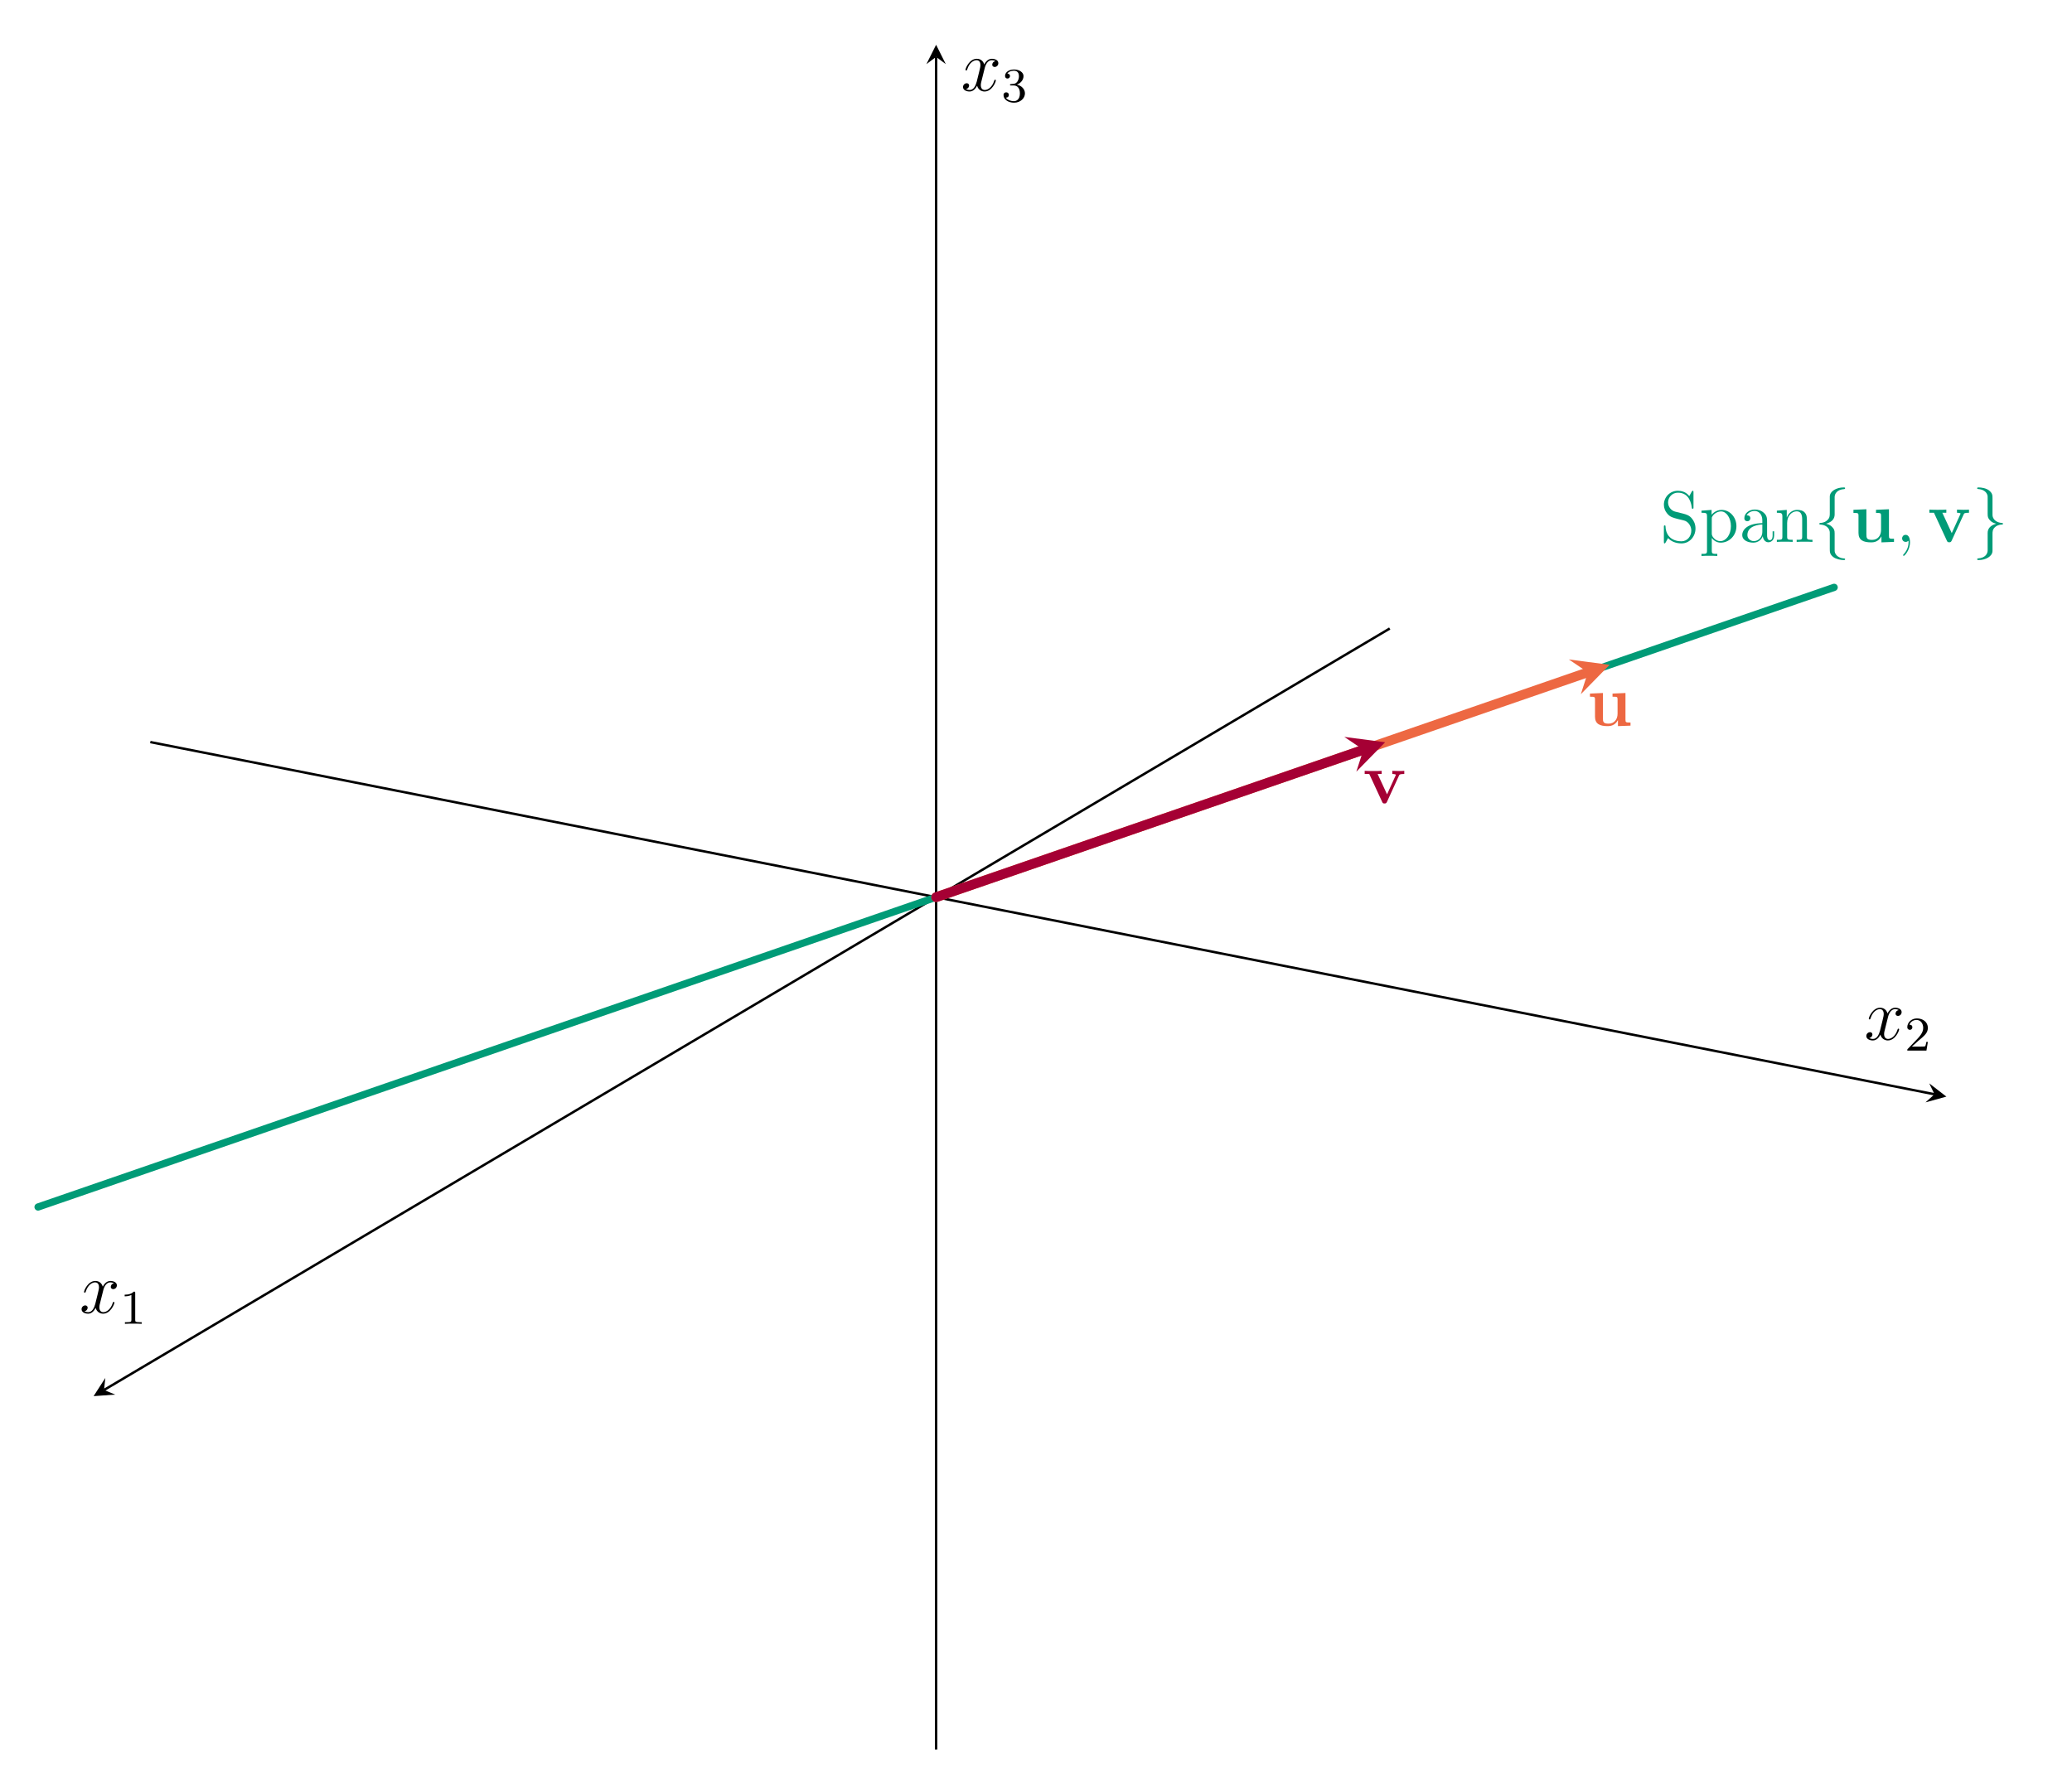
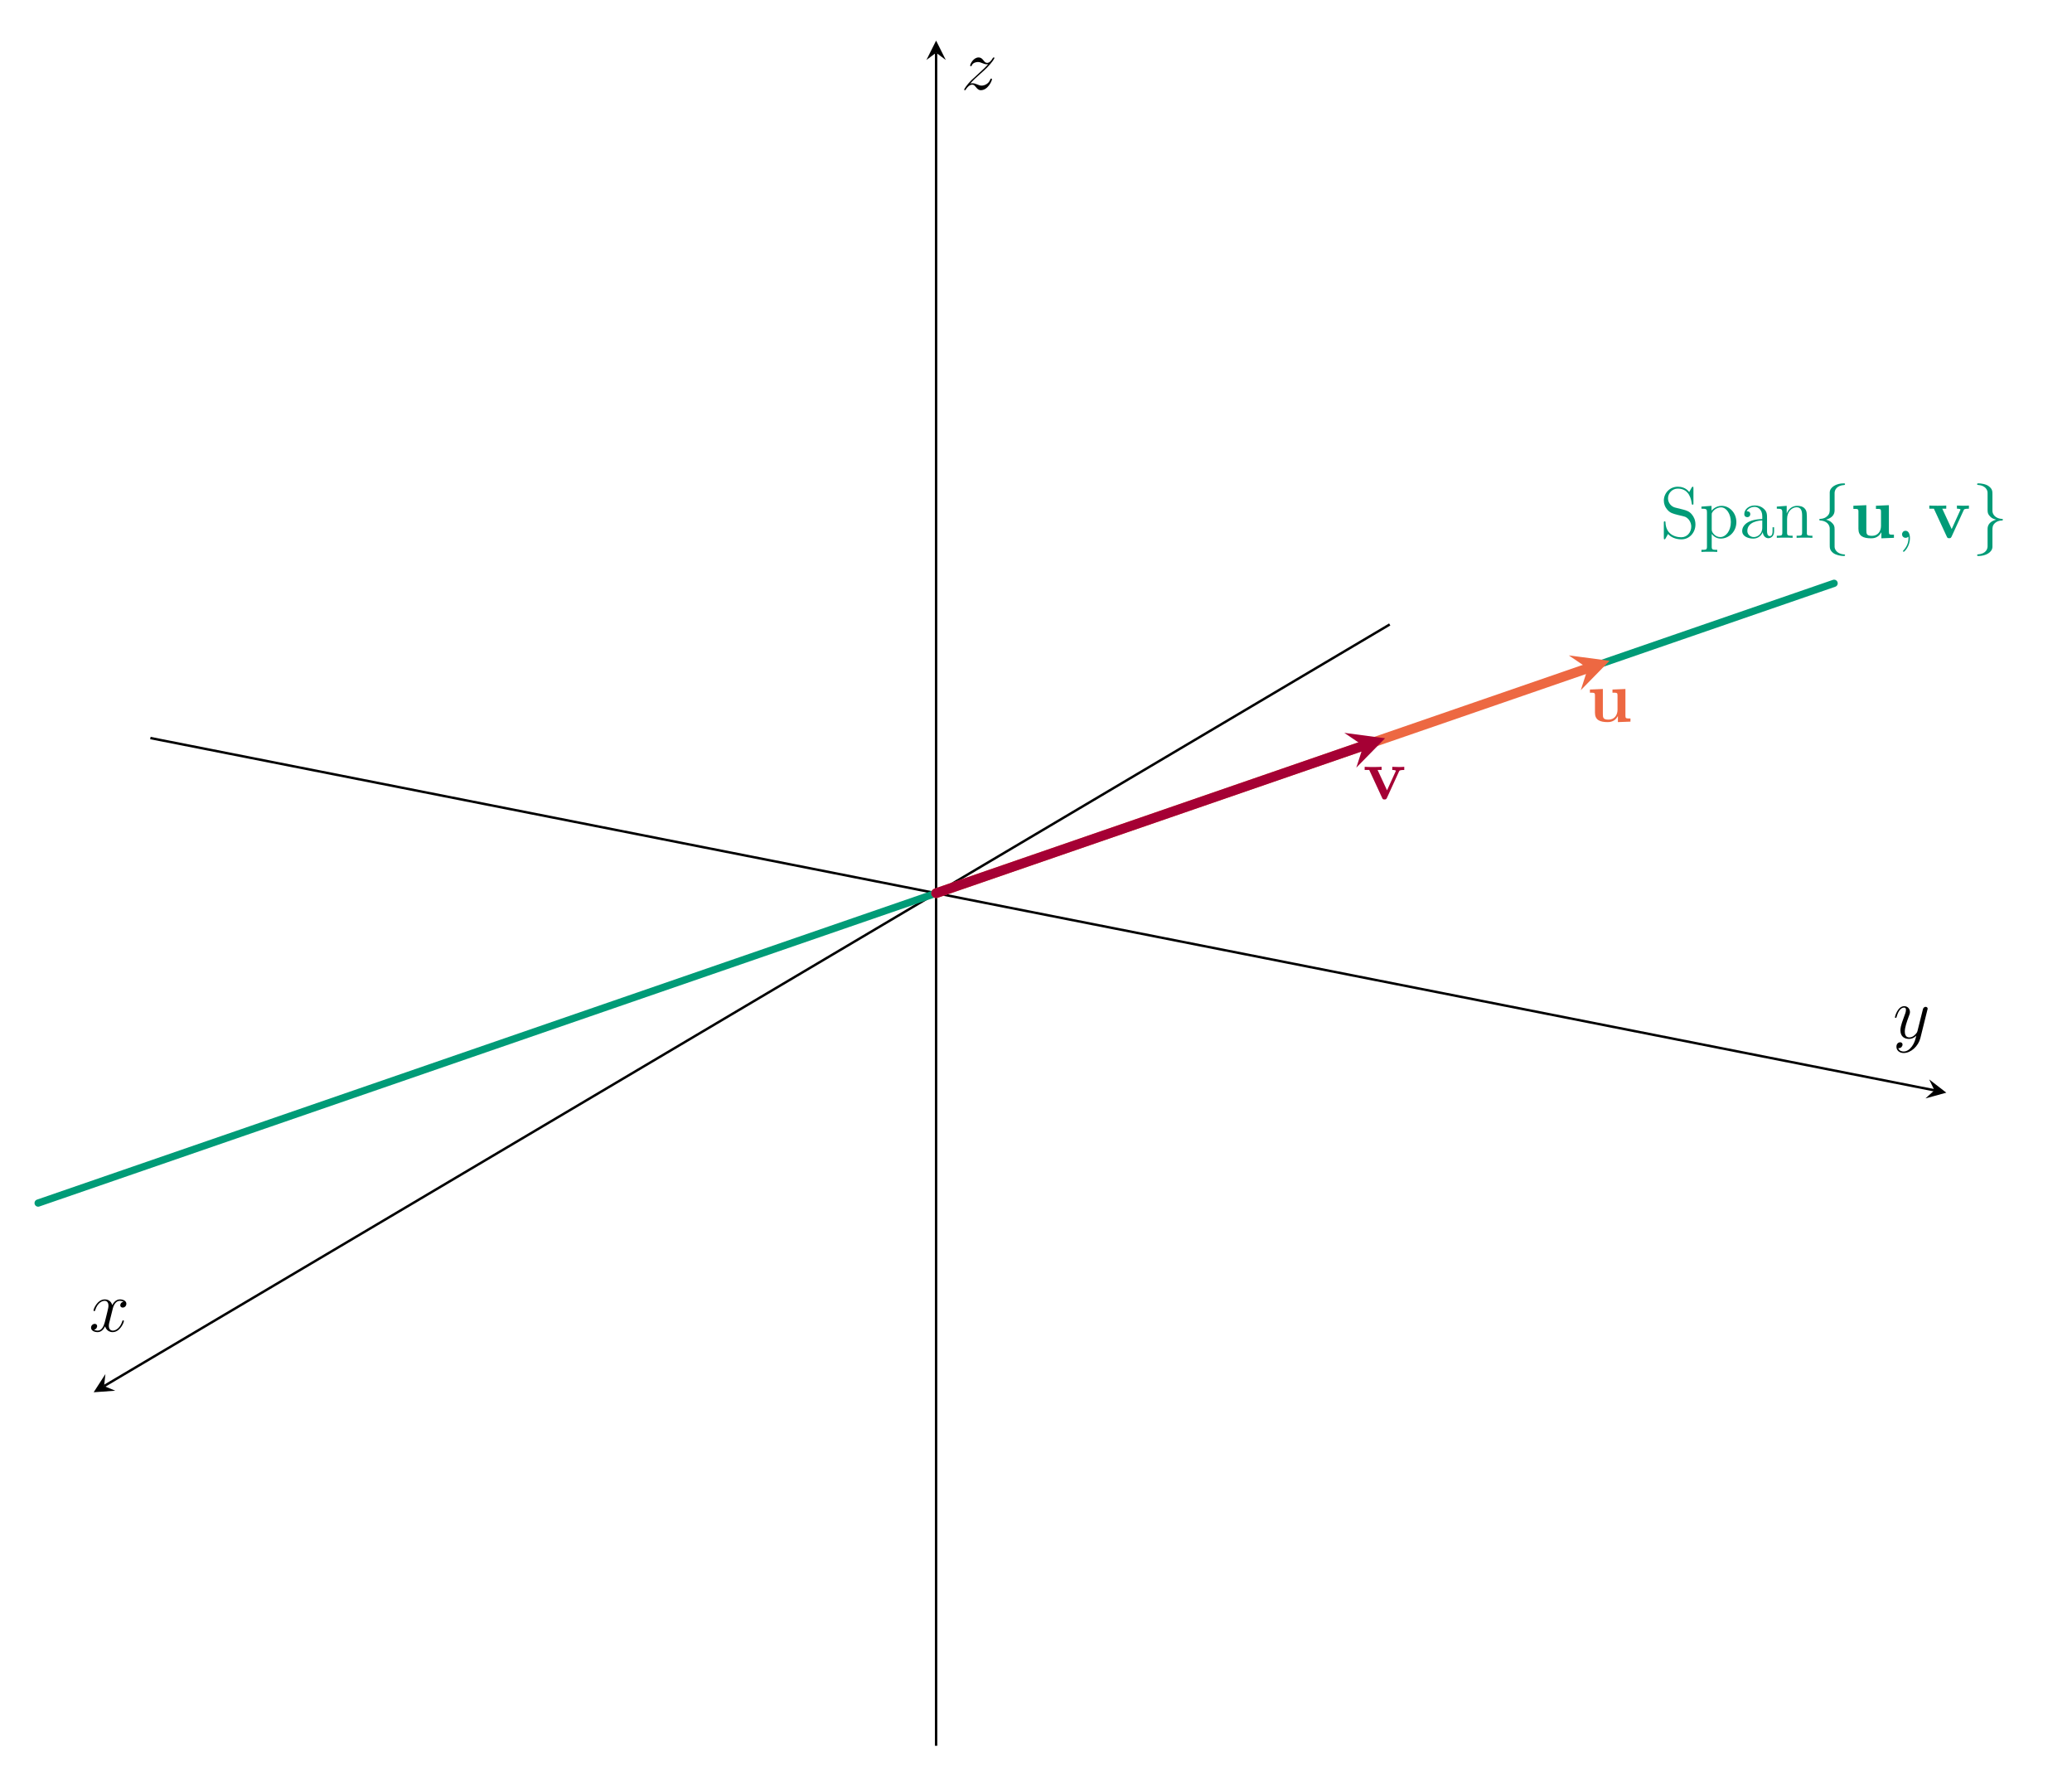
- <svg xmlns="http://www.w3.org/2000/svg" xmlns:xlink="http://www.w3.org/1999/xlink" width="340.081pt" height="293.649pt" viewBox="0 0 340.081 293.649" version="1.2">
+ <svg xmlns="http://www.w3.org/2000/svg" xmlns:xlink="http://www.w3.org/1999/xlink" width="340.081pt" height="293.185pt" viewBox="0 0 340.081 293.185" version="1.2">
  <defs>
    <g>
      <symbol overflow="visible" id="glyph0-0">
        <path style="stroke:none;" d="" />
      </symbol>
      <symbol overflow="visible" id="glyph0-1">
        <path style="stroke:none;" d="M 2.484 -4.969 C 1.875 -5.125 1.328 -5.719 1.328 -6.484 C 1.328 -7.312 2 -8.078 2.938 -8.078 C 4.891 -8.078 5.156 -6.141 5.219 -5.625 C 5.25 -5.484 5.25 -5.438 5.359 -5.438 C 5.5 -5.438 5.5 -5.5 5.5 -5.703 L 5.5 -8.125 C 5.5 -8.328 5.5 -8.391 5.375 -8.391 C 5.344 -8.391 5.297 -8.391 5.203 -8.234 L 4.812 -7.516 C 4.25 -8.25 3.453 -8.391 2.938 -8.391 C 1.609 -8.391 0.641 -7.328 0.641 -6.109 C 0.641 -5.547 0.844 -5.016 1.281 -4.547 C 1.703 -4.078 2.125 -3.969 2.969 -3.75 C 3.391 -3.656 4.047 -3.5 4.203 -3.422 C 4.766 -3.141 5.141 -2.5 5.141 -1.844 C 5.141 -0.938 4.5 -0.094 3.516 -0.094 C 2.984 -0.094 2.234 -0.219 1.656 -0.734 C 0.969 -1.359 0.922 -2.219 0.906 -2.609 C 0.891 -2.703 0.797 -2.703 0.781 -2.703 C 0.641 -2.703 0.641 -2.641 0.641 -2.438 L 0.641 -0.031 C 0.641 0.188 0.641 0.25 0.766 0.25 C 0.828 0.25 0.844 0.219 0.938 0.078 C 0.984 -0.016 1.234 -0.453 1.328 -0.625 C 1.75 -0.156 2.5 0.25 3.531 0.25 C 4.859 0.25 5.828 -0.875 5.828 -2.188 C 5.828 -2.922 5.562 -3.453 5.234 -3.844 C 4.797 -4.391 4.25 -4.516 3.797 -4.641 Z M 2.484 -4.969 " />
      </symbol>
      <symbol overflow="visible" id="glyph0-2">
        <path style="stroke:none;" d="M 2.922 1.969 C 2.156 1.969 2.016 1.969 2.016 1.438 L 2.016 -0.641 C 2.234 -0.344 2.719 0.125 3.484 0.125 C 4.859 0.125 6.062 -1.031 6.062 -2.578 C 6.062 -4.094 4.938 -5.25 3.641 -5.25 C 2.594 -5.25 2.031 -4.5 1.984 -4.453 L 1.984 -5.25 L 0.328 -5.125 L 0.328 -4.781 C 1.172 -4.781 1.234 -4.703 1.234 -4.172 L 1.234 1.438 C 1.234 1.969 1.109 1.969 0.328 1.969 L 0.328 2.312 C 0.641 2.281 1.281 2.281 1.625 2.281 C 1.969 2.281 2.609 2.281 2.922 2.312 Z M 2.016 -3.797 C 2.016 -4.031 2.016 -4.047 2.141 -4.234 C 2.5 -4.766 3.094 -5 3.547 -5 C 4.438 -5 5.156 -3.906 5.156 -2.578 C 5.156 -1.156 4.344 -0.125 3.422 -0.125 C 3.047 -0.125 2.703 -0.281 2.469 -0.5 C 2.188 -0.781 2.016 -1.016 2.016 -1.344 Z M 2.016 -3.797 " />
      </symbol>
      <symbol overflow="visible" id="glyph0-3">
        <path style="stroke:none;" d="M 4.609 -3.188 C 4.609 -3.828 4.609 -4.297 4.078 -4.766 C 3.656 -5.156 3.125 -5.312 2.594 -5.312 C 1.625 -5.312 0.875 -4.672 0.875 -3.906 C 0.875 -3.547 1.094 -3.391 1.375 -3.391 C 1.656 -3.391 1.859 -3.594 1.859 -3.875 C 1.859 -4.359 1.438 -4.359 1.25 -4.359 C 1.531 -4.859 2.094 -5.078 2.578 -5.078 C 3.125 -5.078 3.828 -4.625 3.828 -3.547 L 3.828 -3.078 C 1.438 -3.047 0.531 -2.031 0.531 -1.125 C 0.531 -0.172 1.625 0.125 2.344 0.125 C 3.141 0.125 3.672 -0.359 3.906 -0.938 C 3.953 -0.375 4.312 0.062 4.828 0.062 C 5.078 0.062 5.766 -0.109 5.766 -1.062 L 5.766 -1.734 L 5.516 -1.734 L 5.516 -1.062 C 5.516 -0.375 5.219 -0.281 5.062 -0.281 C 4.609 -0.281 4.609 -0.922 4.609 -1.094 Z M 3.828 -1.688 C 3.828 -0.516 2.953 -0.125 2.438 -0.125 C 1.859 -0.125 1.375 -0.547 1.375 -1.125 C 1.375 -2.688 3.391 -2.844 3.828 -2.859 Z M 3.828 -1.688 " />
      </symbol>
      <symbol overflow="visible" id="glyph0-4">
        <path style="stroke:none;" d="M 5.312 -2.891 C 5.312 -4 5.312 -4.344 5.031 -4.719 C 4.688 -5.188 4.125 -5.25 3.719 -5.25 C 2.562 -5.25 2.109 -4.266 2.016 -4.031 L 2 -4.031 L 2 -5.25 L 0.375 -5.125 L 0.375 -4.781 C 1.188 -4.781 1.281 -4.703 1.281 -4.109 L 1.281 -0.875 C 1.281 -0.344 1.156 -0.344 0.375 -0.344 L 0.375 0 C 0.688 -0.031 1.328 -0.031 1.672 -0.031 C 2.016 -0.031 2.656 -0.031 2.969 0 L 2.969 -0.344 C 2.203 -0.344 2.062 -0.344 2.062 -0.875 L 2.062 -3.094 C 2.062 -4.344 2.891 -5.016 3.625 -5.016 C 4.359 -5.016 4.531 -4.406 4.531 -3.688 L 4.531 -0.875 C 4.531 -0.344 4.406 -0.344 3.625 -0.344 L 3.625 0 C 3.938 -0.031 4.578 -0.031 4.906 -0.031 C 5.25 -0.031 5.906 -0.031 6.219 0 L 6.219 -0.344 C 5.609 -0.344 5.312 -0.344 5.312 -0.703 Z M 5.312 -2.891 " />
      </symbol>
      <symbol overflow="visible" id="glyph1-0">
        <path style="stroke:none;" d="" />
      </symbol>
      <symbol overflow="visible" id="glyph1-1">
        <path style="stroke:none;" d="M 3.375 -7.359 C 3.375 -7.828 3.688 -8.594 4.984 -8.672 C 5.047 -8.688 5.094 -8.734 5.094 -8.812 C 5.094 -8.938 5 -8.938 4.859 -8.938 C 3.672 -8.938 2.594 -8.328 2.578 -7.453 L 2.578 -4.734 C 2.578 -4.266 2.578 -3.891 2.094 -3.5 C 1.688 -3.141 1.234 -3.125 0.969 -3.109 C 0.906 -3.094 0.859 -3.047 0.859 -2.984 C 0.859 -2.859 0.938 -2.859 1.047 -2.844 C 1.844 -2.797 2.406 -2.375 2.547 -1.781 C 2.578 -1.656 2.578 -1.641 2.578 -1.203 L 2.578 1.156 C 2.578 1.656 2.578 2.031 3.141 2.484 C 3.609 2.844 4.406 2.984 4.859 2.984 C 5 2.984 5.094 2.984 5.094 2.844 C 5.094 2.734 5.016 2.734 4.906 2.719 C 4.156 2.672 3.562 2.281 3.406 1.688 C 3.375 1.578 3.375 1.547 3.375 1.125 L 3.375 -1.391 C 3.375 -1.938 3.281 -2.141 2.891 -2.516 C 2.641 -2.766 2.297 -2.891 1.969 -2.984 C 2.938 -3.25 3.375 -3.797 3.375 -4.5 Z M 3.375 -7.359 " />
      </symbol>
      <symbol overflow="visible" id="glyph1-2">
        <path style="stroke:none;" d="M 2.578 1.391 C 2.578 1.875 2.266 2.641 0.969 2.719 C 0.906 2.734 0.859 2.781 0.859 2.844 C 0.859 2.984 0.984 2.984 1.094 2.984 C 2.25 2.984 3.359 2.391 3.375 1.484 L 3.375 -1.234 C 3.375 -1.688 3.375 -2.078 3.844 -2.469 C 4.266 -2.812 4.719 -2.844 4.984 -2.844 C 5.047 -2.859 5.094 -2.906 5.094 -2.984 C 5.094 -3.094 5.016 -3.094 4.906 -3.109 C 4.109 -3.156 3.547 -3.594 3.406 -4.172 C 3.375 -4.297 3.375 -4.328 3.375 -4.75 L 3.375 -7.125 C 3.375 -7.625 3.375 -8 2.797 -8.453 C 2.328 -8.828 1.5 -8.938 1.094 -8.938 C 0.984 -8.938 0.859 -8.938 0.859 -8.812 C 0.859 -8.688 0.938 -8.688 1.047 -8.672 C 1.797 -8.625 2.391 -8.25 2.547 -7.641 C 2.578 -7.531 2.578 -7.516 2.578 -7.078 L 2.578 -4.578 C 2.578 -4.031 2.672 -3.828 3.047 -3.453 C 3.297 -3.188 3.641 -3.078 3.984 -2.984 C 3 -2.703 2.578 -2.156 2.578 -1.469 Z M 2.578 1.391 " />
      </symbol>
      <symbol overflow="visible" id="glyph2-0">
        <path style="stroke:none;" d="" />
      </symbol>
      <symbol overflow="visible" id="glyph2-1">
        <path style="stroke:none;" d="M 4.203 -5.266 L 4.203 -4.75 C 4.953 -4.75 5.031 -4.75 5.031 -4.297 L 5.031 -1.953 C 5.031 -1.047 4.5 -0.328 3.562 -0.328 C 2.672 -0.328 2.625 -0.625 2.625 -1.281 L 2.625 -5.359 L 0.5 -5.266 L 0.5 -4.75 C 1.234 -4.75 1.328 -4.75 1.328 -4.297 L 1.328 -1.469 C 1.328 -0.281 2.125 0.078 3.391 0.078 C 3.688 0.078 4.562 0.078 5.078 -0.891 L 5.094 -0.891 L 5.094 0.078 L 7.156 0 L 7.156 -0.516 C 6.406 -0.516 6.328 -0.516 6.328 -0.984 L 6.328 -5.359 Z M 4.203 -5.266 " />
      </symbol>
      <symbol overflow="visible" id="glyph2-2">
        <path style="stroke:none;" d="M 5.906 -4.5 C 5.984 -4.688 6.031 -4.781 6.781 -4.781 L 6.781 -5.297 C 6.359 -5.266 6.328 -5.266 5.844 -5.266 C 5.516 -5.266 5.5 -5.266 4.812 -5.297 L 4.812 -4.781 C 5.141 -4.781 5.406 -4.719 5.406 -4.641 C 5.406 -4.625 5.406 -4.609 5.344 -4.5 L 3.953 -1.438 L 2.406 -4.781 L 3.062 -4.781 L 3.062 -5.297 C 2.797 -5.266 1.953 -5.266 1.641 -5.266 C 1.281 -5.266 0.594 -5.266 0.281 -5.297 L 0.281 -4.781 L 1.031 -4.781 L 3.141 -0.219 C 3.25 0 3.266 0.062 3.547 0.062 C 3.734 0.062 3.828 0.031 3.938 -0.203 Z M 5.906 -4.5 " />
      </symbol>
      <symbol overflow="visible" id="glyph3-0">
        <path style="stroke:none;" d="" />
      </symbol>
      <symbol overflow="visible" id="glyph3-1">
        <path style="stroke:none;" d="M 2.328 0.047 C 2.328 -0.641 2.094 -1.156 1.609 -1.156 C 1.234 -1.156 1.031 -0.844 1.031 -0.578 C 1.031 -0.328 1.219 0 1.625 0 C 1.781 0 1.906 -0.047 2.016 -0.156 C 2.031 -0.172 2.047 -0.172 2.062 -0.172 C 2.094 -0.172 2.094 -0.016 2.094 0.047 C 2.094 0.438 2.016 1.219 1.328 1.984 C 1.188 2.141 1.188 2.156 1.188 2.188 C 1.188 2.234 1.25 2.297 1.312 2.297 C 1.406 2.297 2.328 1.422 2.328 0.047 Z M 2.328 0.047 " />
      </symbol>
      <symbol overflow="visible" id="glyph3-2">
        <path style="stroke:none;" d="M 5.656 -4.859 C 5.266 -4.797 5.125 -4.5 5.125 -4.281 C 5.125 -4 5.359 -3.906 5.516 -3.906 C 5.875 -3.906 6.125 -4.203 6.125 -4.531 C 6.125 -5.031 5.562 -5.25 5.062 -5.25 C 4.328 -5.25 3.922 -4.547 3.812 -4.312 C 3.547 -5.203 2.797 -5.25 2.594 -5.25 C 1.375 -5.25 0.734 -3.703 0.734 -3.438 C 0.734 -3.391 0.781 -3.328 0.859 -3.328 C 0.953 -3.328 0.984 -3.391 1 -3.453 C 1.406 -4.766 2.203 -5.016 2.547 -5.016 C 3.094 -5.016 3.188 -4.516 3.188 -4.234 C 3.188 -3.969 3.125 -3.703 2.984 -3.125 L 2.578 -1.484 C 2.391 -0.781 2.047 -0.125 1.422 -0.125 C 1.359 -0.125 1.062 -0.125 0.812 -0.281 C 1.234 -0.359 1.328 -0.719 1.328 -0.859 C 1.328 -1.094 1.156 -1.234 0.938 -1.234 C 0.641 -1.234 0.328 -0.984 0.328 -0.609 C 0.328 -0.109 0.891 0.125 1.406 0.125 C 1.984 0.125 2.391 -0.328 2.641 -0.828 C 2.828 -0.125 3.422 0.125 3.859 0.125 C 5.078 0.125 5.719 -1.438 5.719 -1.703 C 5.719 -1.766 5.672 -1.812 5.609 -1.812 C 5.5 -1.812 5.484 -1.75 5.453 -1.656 C 5.125 -0.609 4.438 -0.125 3.906 -0.125 C 3.484 -0.125 3.25 -0.422 3.25 -0.922 C 3.25 -1.188 3.297 -1.375 3.5 -2.156 L 3.906 -3.781 C 4.094 -4.5 4.5 -5.016 5.047 -5.016 C 5.062 -5.016 5.406 -5.016 5.656 -4.859 Z M 5.656 -4.859 " />
      </symbol>
-       <symbol overflow="visible" id="glyph4-0">
-         <path style="stroke:none;" d="" />
+       <symbol overflow="visible" id="glyph3-3">
+         <path style="stroke:none;" d="M 3.141 1.328 C 2.812 1.781 2.344 2.188 1.766 2.188 C 1.625 2.188 1.047 2.172 0.875 1.625 C 0.906 1.641 0.969 1.641 0.984 1.641 C 1.344 1.641 1.578 1.328 1.578 1.047 C 1.578 0.781 1.359 0.672 1.188 0.672 C 0.984 0.672 0.578 0.828 0.578 1.406 C 0.578 2.016 1.078 2.438 1.766 2.438 C 2.953 2.438 4.156 1.328 4.5 0.016 L 5.656 -4.641 C 5.672 -4.703 5.703 -4.766 5.703 -4.844 C 5.703 -5.016 5.562 -5.141 5.375 -5.141 C 5.266 -5.141 5.016 -5.094 4.922 -4.734 L 4.047 -1.234 C 3.984 -1.016 3.984 -0.984 3.891 -0.859 C 3.641 -0.531 3.25 -0.125 2.688 -0.125 C 2.016 -0.125 1.953 -0.781 1.953 -1.094 C 1.953 -1.781 2.281 -2.688 2.594 -3.547 C 2.734 -3.906 2.797 -4.062 2.797 -4.297 C 2.797 -4.797 2.438 -5.25 1.859 -5.25 C 0.766 -5.25 0.328 -3.531 0.328 -3.438 C 0.328 -3.391 0.375 -3.328 0.453 -3.328 C 0.562 -3.328 0.578 -3.375 0.625 -3.547 C 0.906 -4.547 1.359 -5.016 1.828 -5.016 C 1.938 -5.016 2.141 -5.016 2.141 -4.625 C 2.141 -4.312 2 -3.969 1.828 -3.516 C 1.234 -1.953 1.234 -1.562 1.234 -1.281 C 1.234 -0.141 2.047 0.125 2.641 0.125 C 3 0.125 3.422 0.016 3.844 -0.422 C 3.672 0.281 3.547 0.75 3.141 1.328 Z M 3.141 1.328 " />
      </symbol>
-       <symbol overflow="visible" id="glyph4-1">
-         <path style="stroke:none;" d="M 2.5 -5.062 C 2.5 -5.281 2.484 -5.281 2.266 -5.281 C 1.938 -4.969 1.516 -4.781 0.766 -4.781 L 0.766 -4.516 C 0.984 -4.516 1.406 -4.516 1.875 -4.734 L 1.875 -0.656 C 1.875 -0.359 1.844 -0.266 1.094 -0.266 L 0.812 -0.266 L 0.812 0 C 1.141 -0.031 1.828 -0.031 2.172 -0.031 C 2.531 -0.031 3.234 -0.031 3.562 0 L 3.562 -0.266 L 3.281 -0.266 C 2.516 -0.266 2.5 -0.359 2.5 -0.656 Z M 2.5 -5.062 " />
-       </symbol>
-       <symbol overflow="visible" id="glyph4-2">
-         <path style="stroke:none;" d="M 2.25 -1.625 C 2.375 -1.734 2.703 -2 2.828 -2.109 C 3.328 -2.562 3.797 -3 3.797 -3.734 C 3.797 -4.672 3 -5.281 2 -5.281 C 1.047 -5.281 0.422 -4.562 0.422 -3.859 C 0.422 -3.469 0.734 -3.406 0.844 -3.406 C 1.016 -3.406 1.25 -3.531 1.25 -3.828 C 1.25 -4.25 0.859 -4.25 0.766 -4.25 C 1 -4.828 1.531 -5.031 1.922 -5.031 C 2.656 -5.031 3.031 -4.391 3.031 -3.734 C 3.031 -2.906 2.453 -2.297 1.516 -1.344 L 0.516 -0.297 C 0.422 -0.219 0.422 -0.203 0.422 0 L 3.562 0 L 3.797 -1.422 L 3.547 -1.422 C 3.516 -1.266 3.453 -0.859 3.359 -0.719 C 3.312 -0.656 2.719 -0.656 2.578 -0.656 L 1.172 -0.656 Z M 2.25 -1.625 " />
-       </symbol>
-       <symbol overflow="visible" id="glyph4-3">
-         <path style="stroke:none;" d="M 2.016 -2.656 C 2.641 -2.656 3.031 -2.188 3.031 -1.359 C 3.031 -0.359 2.469 -0.078 2.047 -0.078 C 1.609 -0.078 1.016 -0.234 0.734 -0.656 C 1.031 -0.656 1.219 -0.828 1.219 -1.094 C 1.219 -1.359 1.047 -1.531 0.781 -1.531 C 0.578 -1.531 0.344 -1.406 0.344 -1.078 C 0.344 -0.328 1.156 0.172 2.062 0.172 C 3.125 0.172 3.859 -0.562 3.859 -1.359 C 3.859 -2.016 3.344 -2.625 2.531 -2.797 C 3.156 -3.016 3.625 -3.562 3.625 -4.203 C 3.625 -4.828 2.906 -5.281 2.078 -5.281 C 1.234 -5.281 0.594 -4.828 0.594 -4.219 C 0.594 -3.922 0.781 -3.797 1 -3.797 C 1.234 -3.797 1.406 -3.984 1.406 -4.203 C 1.406 -4.5 1.141 -4.609 0.969 -4.625 C 1.297 -5.062 1.922 -5.078 2.062 -5.078 C 2.266 -5.078 2.875 -5.016 2.875 -4.203 C 2.875 -3.641 2.641 -3.312 2.531 -3.188 C 2.297 -2.938 2.109 -2.922 1.625 -2.891 C 1.469 -2.875 1.406 -2.875 1.406 -2.766 C 1.406 -2.656 1.484 -2.656 1.609 -2.656 Z M 2.016 -2.656 " />
+       <symbol overflow="visible" id="glyph3-4">
+         <path style="stroke:none;" d="M 1.516 -0.969 C 2.031 -1.547 2.438 -1.922 3.047 -2.453 C 3.75 -3.078 4.062 -3.375 4.234 -3.547 C 5.062 -4.375 5.484 -5.062 5.484 -5.156 C 5.484 -5.25 5.391 -5.25 5.359 -5.25 C 5.281 -5.25 5.25 -5.203 5.203 -5.125 C 4.906 -4.609 4.609 -4.359 4.297 -4.359 C 4.047 -4.359 3.922 -4.469 3.703 -4.75 C 3.453 -5.062 3.25 -5.25 2.891 -5.25 C 2.031 -5.25 1.5 -4.172 1.5 -3.922 C 1.5 -3.891 1.516 -3.812 1.625 -3.812 C 1.719 -3.812 1.734 -3.859 1.766 -3.953 C 1.969 -4.422 2.547 -4.5 2.766 -4.5 C 3.016 -4.5 3.25 -4.422 3.5 -4.312 C 3.953 -4.125 4.156 -4.125 4.266 -4.125 C 4.344 -4.125 4.406 -4.125 4.453 -4.141 C 4.062 -3.672 3.422 -3.094 2.891 -2.609 L 1.688 -1.5 C 0.953 -0.766 0.516 -0.062 0.516 0.031 C 0.516 0.094 0.578 0.125 0.641 0.125 C 0.719 0.125 0.734 0.109 0.812 -0.031 C 1 -0.328 1.391 -0.781 1.828 -0.781 C 2.078 -0.781 2.188 -0.688 2.438 -0.391 C 2.656 -0.125 2.859 0.125 3.25 0.125 C 4.406 0.125 5.078 -1.391 5.078 -1.672 C 5.078 -1.719 5.062 -1.781 4.953 -1.781 C 4.859 -1.781 4.844 -1.734 4.797 -1.625 C 4.547 -0.922 3.844 -0.625 3.375 -0.625 C 3.125 -0.625 2.891 -0.719 2.641 -0.828 C 2.156 -1.016 2.031 -1.016 1.875 -1.016 C 1.75 -1.016 1.625 -1.016 1.516 -0.969 Z M 1.516 -0.969 " />
      </symbol>
    </g>
+     <clipPath id="clip1">
+       <path d="M 0.012 78 L 318 78 L 318 215 L 0.012 215 Z M 0.012 78 " />
+     </clipPath>
  </defs>
  <g id="surface1">
-     <path style="fill:none;stroke-width:0.399;stroke-linecap:butt;stroke-linejoin:miter;stroke:rgb(0%,0%,0%);stroke-opacity:1;stroke-miterlimit:10;" d="M 129.318 114.785 L -82.28 -10.561 " transform="matrix(0.997305,0,0,-0.997305,99.13212,217.6551)" />
-     <path style=" stroke:none;fill-rule:nonzero;fill:rgb(0%,0%,0%);fill-opacity:1;" d="M 15.363 229.199 L 18.91 228.945 L 17.074 228.188 L 17.289 226.211 " />
-     <path style="fill:none;stroke-width:0.399;stroke-linecap:butt;stroke-linejoin:miter;stroke:rgb(0%,0%,0%);stroke-opacity:1;stroke-miterlimit:10;" d="M -74.661 96.09 L 218.974 38.113 " transform="matrix(0.997305,0,0,-0.997305,99.13212,217.6551)" />
-     <path style=" stroke:none;fill-rule:nonzero;fill:rgb(0%,0%,0%);fill-opacity:1;" d="M 319.465 180.027 L 316.652 177.852 L 317.516 179.645 L 316.035 180.973 " />
-     <path style="fill:none;stroke-width:0.399;stroke-linecap:butt;stroke-linejoin:miter;stroke:rgb(0%,0%,0%);stroke-opacity:1;stroke-miterlimit:10;" d="M 54.66 -69.759 L 54.66 208.882 " transform="matrix(0.997305,0,0,-0.997305,99.13212,217.6551)" />
-     <path style=" stroke:none;fill-rule:nonzero;fill:rgb(0%,0%,0%);fill-opacity:1;" d="M 153.645 7.348 L 152.055 10.527 L 153.645 9.336 L 155.234 10.527 " />
-     <path style="fill:none;stroke-width:1.196;stroke-linecap:round;stroke-linejoin:miter;stroke:rgb(0%,60.782%,46.666%);stroke-opacity:1;stroke-miterlimit:10;" d="M -93.133 19.559 L 202.453 121.557 " transform="matrix(0.997305,0,0,-0.997305,99.13212,217.6551)" />
-     <g style="fill:rgb(0%,60.782%,46.666%);fill-opacity:1;">
-       <use xlink:href="#glyph0-1" x="272.455" y="88.959" />
-       <use xlink:href="#glyph0-2" x="278.941" y="88.959" />
-       <use xlink:href="#glyph0-3" x="285.427" y="88.959" />
-       <use xlink:href="#glyph0-4" x="291.264" y="88.959" />
+     <path style="fill:none;stroke-width:0.399;stroke-linecap:butt;stroke-linejoin:miter;stroke:rgb(0%,0%,0%);stroke-opacity:1;stroke-miterlimit:10;" d="M 129.319 114.785 L -82.28 -10.559 " transform="matrix(0.997228,0,0,-0.997228,99.1376,216.9549)" />
+     <path style=" stroke:none;fill-rule:nonzero;fill:rgb(0%,0%,0%);fill-opacity:1;" d="M 15.375 228.5 L 18.922 228.246 L 17.086 227.484 L 17.301 225.512 " />
+     <path style="fill:none;stroke-width:0.399;stroke-linecap:butt;stroke-linejoin:miter;stroke:rgb(0%,0%,0%);stroke-opacity:1;stroke-miterlimit:10;" d="M -74.661 96.092 L 218.973 38.115 " transform="matrix(0.997228,0,0,-0.997228,99.1376,216.9549)" />
+     <path style=" stroke:none;fill-rule:nonzero;fill:rgb(0%,0%,0%);fill-opacity:1;" d="M 319.453 179.332 L 316.641 177.156 L 317.504 178.945 L 316.027 180.273 " />
+     <path style="fill:none;stroke-width:0.399;stroke-linecap:butt;stroke-linejoin:miter;stroke:rgb(0%,0%,0%);stroke-opacity:1;stroke-miterlimit:10;" d="M 54.658 -69.758 L 54.658 208.882 " transform="matrix(0.997228,0,0,-0.997228,99.1376,216.9549)" />
+     <path style=" stroke:none;fill-rule:nonzero;fill:rgb(0%,0%,0%);fill-opacity:1;" d="M 153.645 6.664 L 152.055 9.844 L 153.645 8.652 L 155.234 9.844 " />
+     <g clip-path="url(#clip1)" clip-rule="nonzero">
+       <path style="fill:none;stroke-width:1.196;stroke-linecap:round;stroke-linejoin:miter;stroke:rgb(0%,60.782%,46.666%);stroke-opacity:1;stroke-miterlimit:10;" d="M -93.134 19.56 L 202.455 121.558 " transform="matrix(0.997228,0,0,-0.997228,99.1376,216.9549)" />
    </g>
    <g style="fill:rgb(0%,60.782%,46.666%);fill-opacity:1;">
-       <use xlink:href="#glyph1-1" x="297.749" y="88.959" />
+       <use xlink:href="#glyph0-1" x="272.447" y="88.269" />
+       <use xlink:href="#glyph0-2" x="278.932" y="88.269" />
+       <use xlink:href="#glyph0-3" x="285.418" y="88.269" />
+       <use xlink:href="#glyph0-4" x="291.255" y="88.269" />
    </g>
    <g style="fill:rgb(0%,60.782%,46.666%);fill-opacity:1;">
-       <use xlink:href="#glyph2-1" x="303.71" y="88.959" />
+       <use xlink:href="#glyph1-1" x="297.74" y="88.269" />
    </g>
    <g style="fill:rgb(0%,60.782%,46.666%);fill-opacity:1;">
-       <use xlink:href="#glyph3-1" x="311.162" y="88.959" />
+       <use xlink:href="#glyph2-1" x="303.7" y="88.269" />
    </g>
    <g style="fill:rgb(0%,60.782%,46.666%);fill-opacity:1;">
-       <use xlink:href="#glyph2-2" x="316.392" y="88.959" />
+       <use xlink:href="#glyph3-1" x="311.151" y="88.269" />
    </g>
    <g style="fill:rgb(0%,60.782%,46.666%);fill-opacity:1;">
-       <use xlink:href="#glyph1-2" x="323.658" y="88.959" />
+       <use xlink:href="#glyph2-2" x="316.381" y="88.269" />
    </g>
-     <path style="fill:none;stroke-width:1.594;stroke-linecap:round;stroke-linejoin:miter;stroke:rgb(92.94%,40.784%,25.882%);stroke-opacity:1;stroke-miterlimit:10;" d="M 54.66 70.556 L 161.925 107.574 " transform="matrix(0.997305,0,0,-0.997305,99.13212,217.6551)" />
-     <path style=" stroke:none;fill-rule:nonzero;fill:rgb(92.94%,40.784%,25.882%);fill-opacity:1;" d="M 264.191 109.141 L 257.496 108.258 L 260.621 110.371 L 259.465 113.965 " />
+     <g style="fill:rgb(0%,60.782%,46.666%);fill-opacity:1;">
+       <use xlink:href="#glyph1-2" x="323.647" y="88.269" />
+     </g>
+     <path style="fill:none;stroke-width:1.594;stroke-linecap:round;stroke-linejoin:miter;stroke:rgb(92.94%,40.784%,25.882%);stroke-opacity:1;stroke-miterlimit:10;" d="M 54.658 70.557 L 161.925 107.573 " transform="matrix(0.997228,0,0,-0.997228,99.1376,216.9549)" />
+     <path style=" stroke:none;fill-rule:nonzero;fill:rgb(92.94%,40.784%,25.882%);fill-opacity:1;" d="M 264.184 108.449 L 257.488 107.566 L 260.613 109.68 L 259.457 113.273 " />
    <g style="fill:rgb(92.94%,40.784%,25.882%);fill-opacity:1;">
-       <use xlink:href="#glyph2-1" x="260.463" y="119.127" />
+       <use xlink:href="#glyph2-1" x="260.456" y="118.435" />
    </g>
-     <path style="fill:none;stroke-width:1.594;stroke-linecap:round;stroke-linejoin:miter;stroke:rgb(64.705%,0%,20.392%);stroke-opacity:1;stroke-miterlimit:10;" d="M 54.66 70.556 L 124.978 94.821 " transform="matrix(0.997305,0,0,-0.997305,99.13212,217.6551)" />
-     <path style=" stroke:none;fill-rule:nonzero;fill:rgb(64.705%,0%,20.392%);fill-opacity:1;" d="M 227.344 121.855 L 220.645 120.973 L 223.773 123.09 L 222.617 126.684 " />
+     <path style="fill:none;stroke-width:1.594;stroke-linecap:round;stroke-linejoin:miter;stroke:rgb(64.705%,0%,20.392%);stroke-opacity:1;stroke-miterlimit:10;" d="M 54.658 70.557 L 124.978 94.823 " transform="matrix(0.997228,0,0,-0.997228,99.1376,216.9549)" />
+     <path style=" stroke:none;fill-rule:nonzero;fill:rgb(64.705%,0%,20.392%);fill-opacity:1;" d="M 227.336 121.164 L 220.641 120.277 L 223.77 122.395 L 222.613 125.988 " />
    <g style="fill:rgb(64.705%,0%,20.392%);fill-opacity:1;">
-       <use xlink:href="#glyph2-2" x="223.707" y="131.843" />
+       <use xlink:href="#glyph2-2" x="223.703" y="131.149" />
    </g>
    <g style="fill:rgb(0%,0%,0%);fill-opacity:1;">
-       <use xlink:href="#glyph3-2" x="13.059" y="215.539" />
+       <use xlink:href="#glyph3-2" x="14.616" y="218.508" />
    </g>
    <g style="fill:rgb(0%,0%,0%);fill-opacity:1;">
-       <use xlink:href="#glyph4-1" x="19.693" y="217.327" />
+       <use xlink:href="#glyph3-3" x="310.687" y="170.386" />
    </g>
    <g style="fill:rgb(0%,0%,0%);fill-opacity:1;">
-       <use xlink:href="#glyph3-2" x="305.993" y="170.684" />
-     </g>
-     <g style="fill:rgb(0%,0%,0%);fill-opacity:1;">
-       <use xlink:href="#glyph4-2" x="312.627" y="172.472" />
-     </g>
-     <g style="fill:rgb(0%,0%,0%);fill-opacity:1;">
-       <use xlink:href="#glyph3-2" x="157.733" y="14.899" />
-     </g>
-     <g style="fill:rgb(0%,0%,0%);fill-opacity:1;">
-       <use xlink:href="#glyph4-3" x="164.367" y="16.688" />
+       <use xlink:href="#glyph3-4" x="157.734" y="14.678" />
    </g>
  </g>
</svg>
